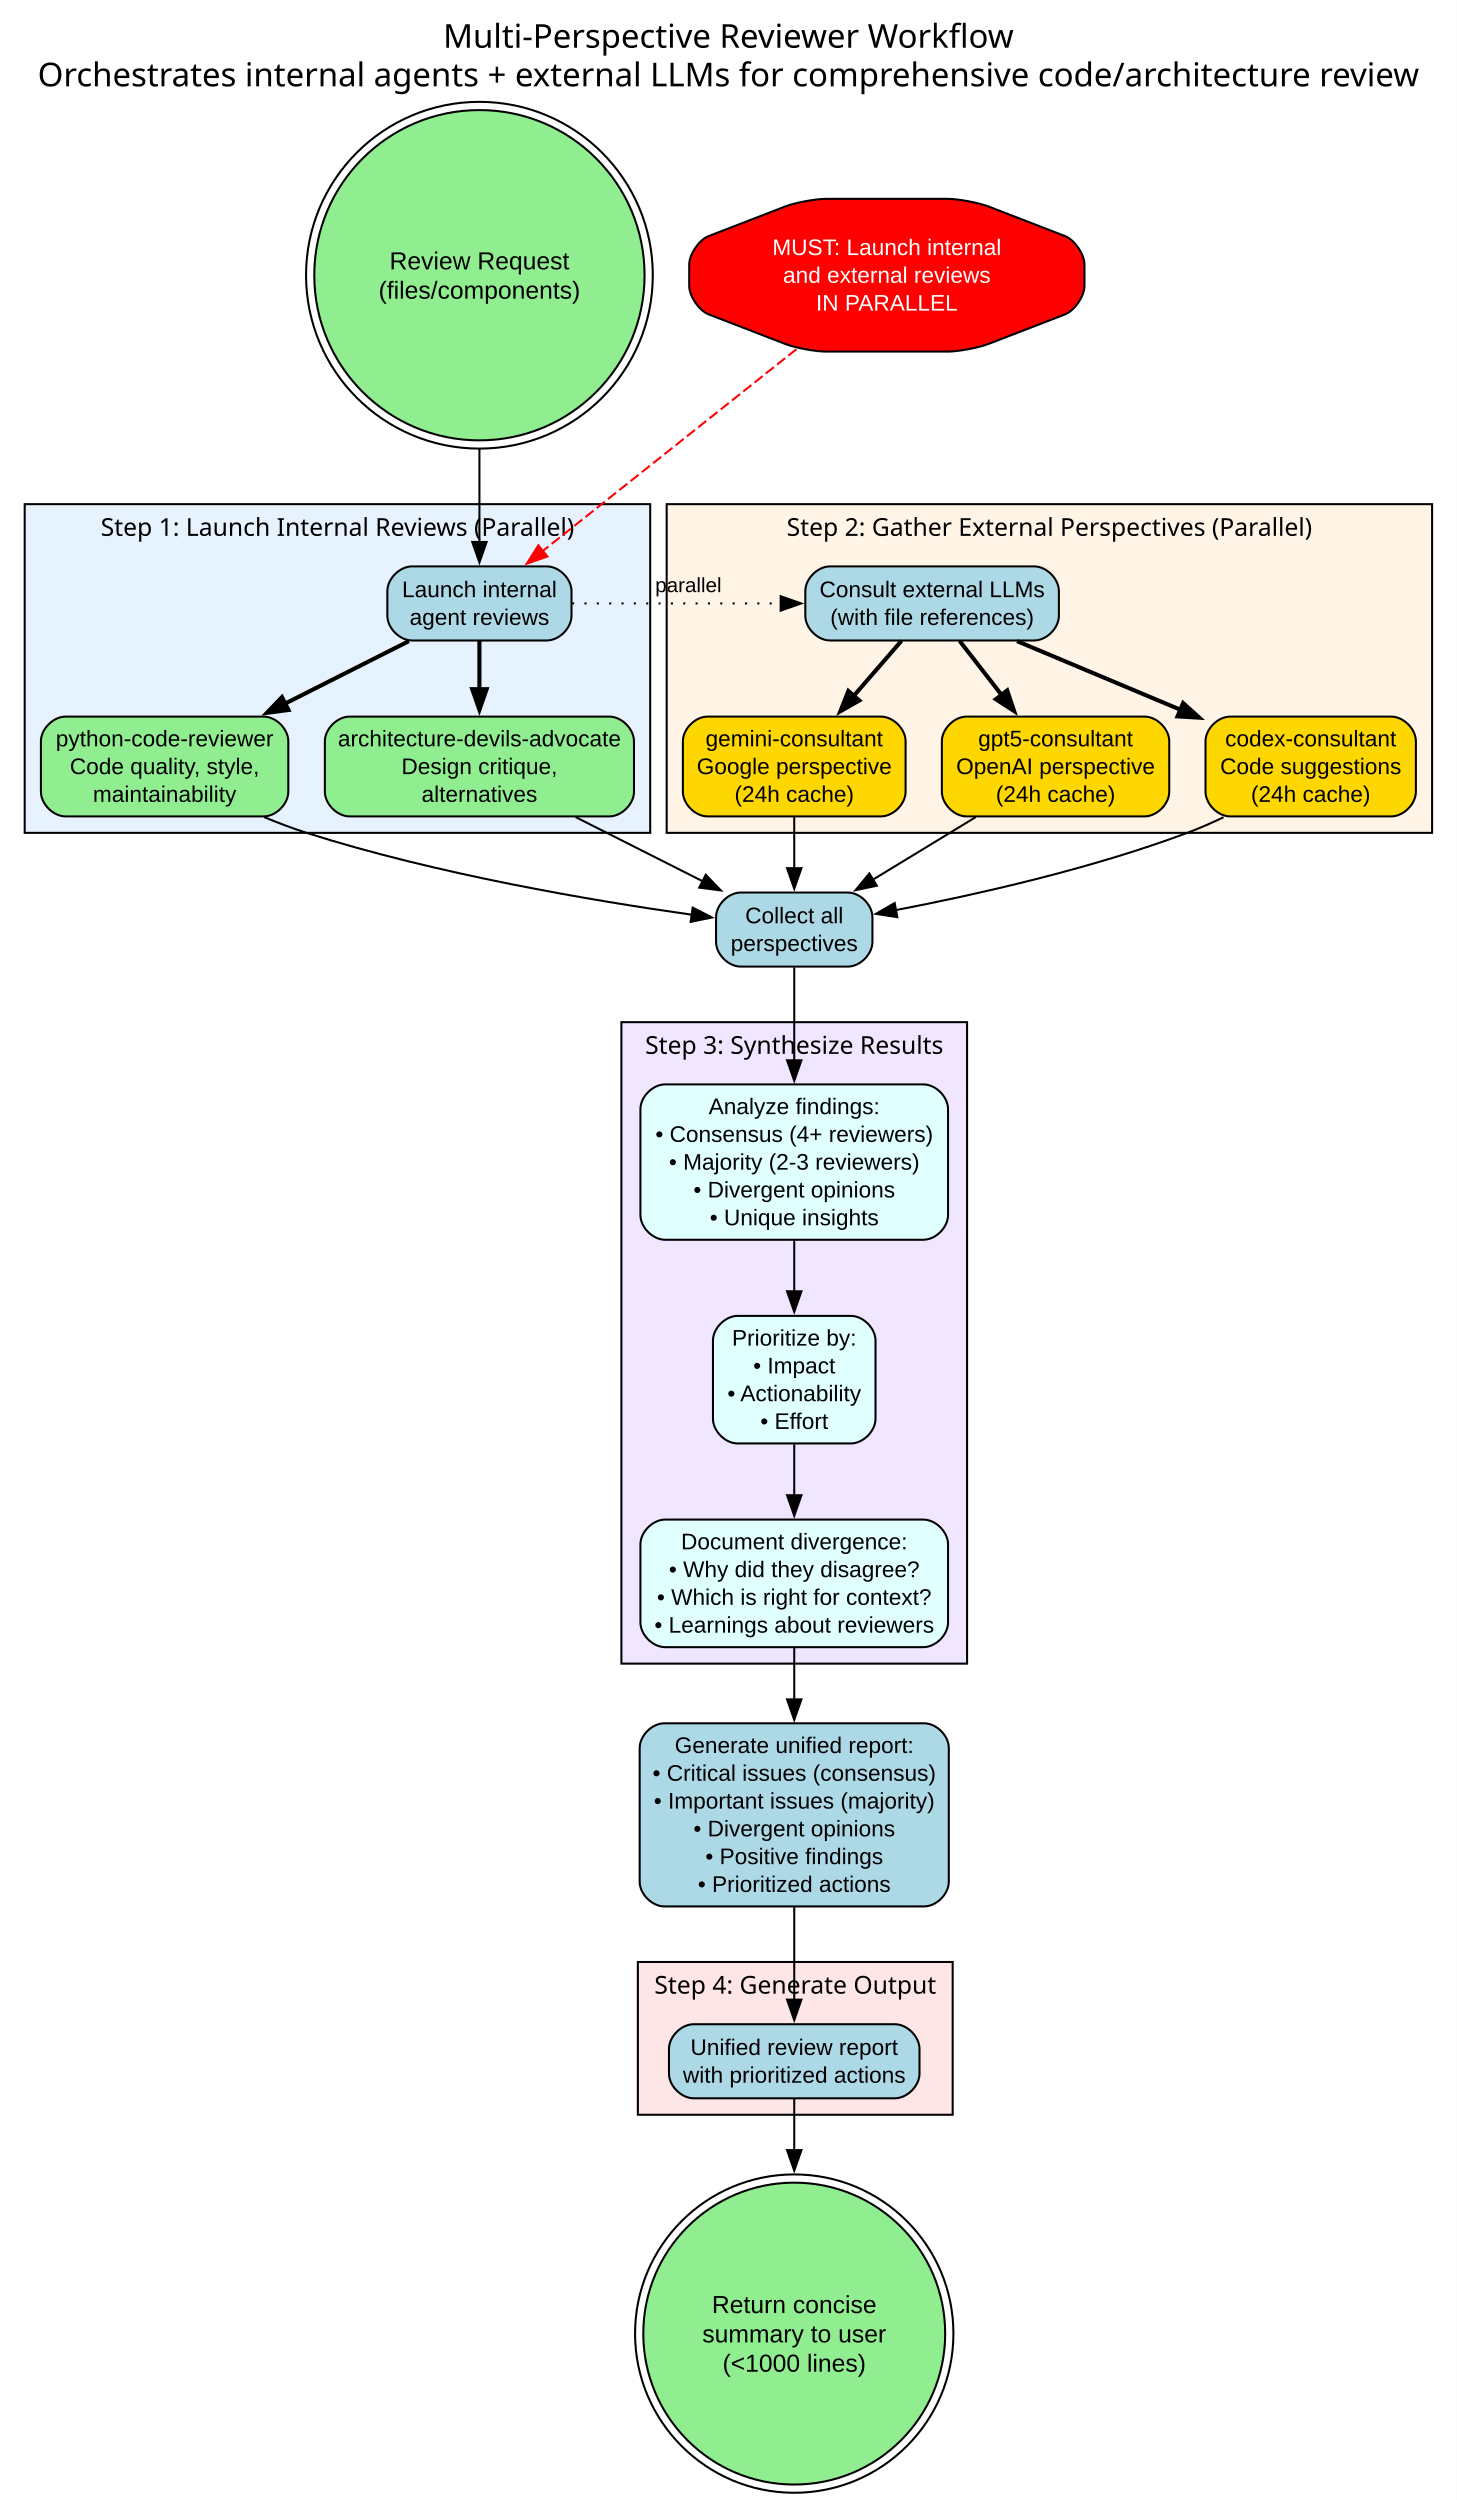
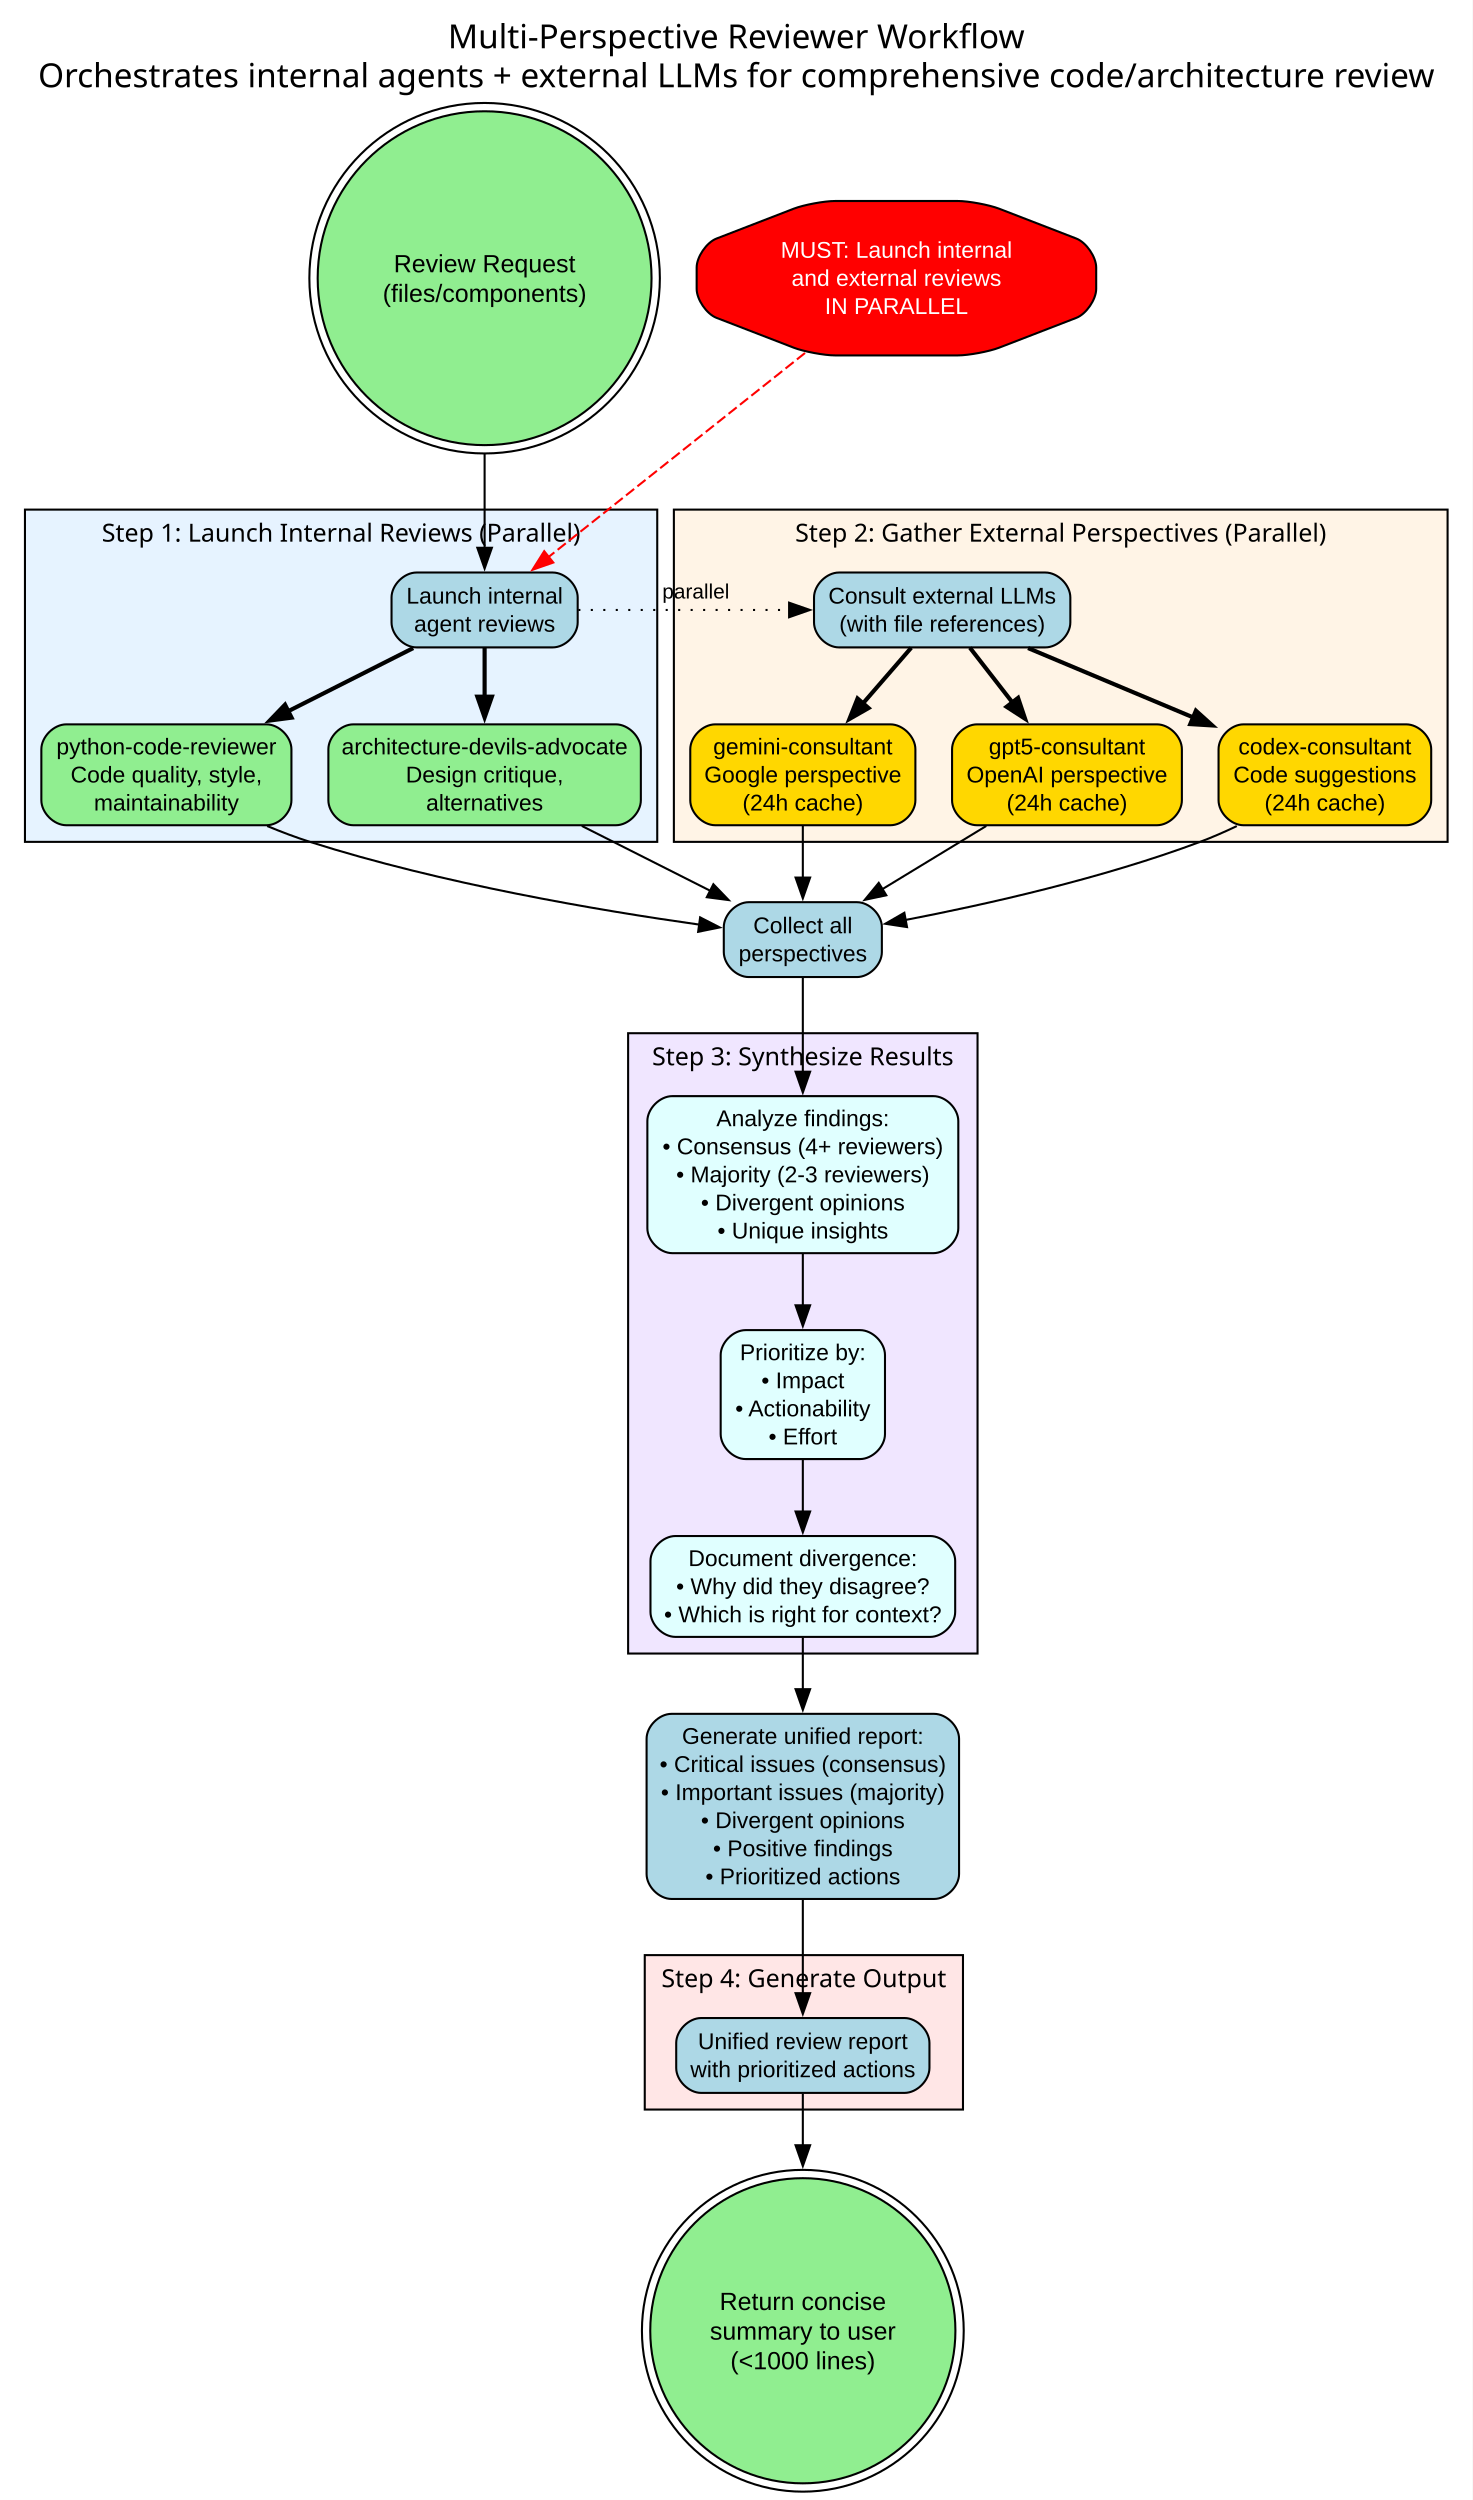
- <svg xmlns="http://www.w3.org/2000/svg" width="708pt" height="1215pt" viewBox="0.00 0.00 708.00 1215.00">
-   <g id="graph0" class="graph" transform="scale(1 1) rotate(0) translate(4 1211.49)">
-     <polygon fill="white" stroke="none" points="-4,4 -4,-1211.49 704,-1211.49 704,4 -4,4" />
-     <text xml:space="preserve" text-anchor="middle" x="350" y="-1188.29" font-family="Arial Bold" font-size="16.00">Multi-Perspective Reviewer Workflow</text>
-     <text xml:space="preserve" text-anchor="middle" x="350" y="-1169.54" font-family="Arial Bold" font-size="16.00">Orchestrates internal agents + external LLMs for comprehensive code/architecture review</text>
+ <svg xmlns="http://www.w3.org/2000/svg" width="708pt" height="1202pt" viewBox="0.00 0.00 708.00 1202.00">
+   <g id="graph0" class="graph" transform="scale(1 1) rotate(0) translate(4 1197.99)">
+     <polygon fill="white" stroke="none" points="-4,4 -4,-1197.99 704,-1197.99 704,4 -4,4" />
+     <text xml:space="preserve" text-anchor="middle" x="350" y="-1174.79" font-family="Arial Bold" font-size="16.00">Multi-Perspective Reviewer Workflow</text>
+     <text xml:space="preserve" text-anchor="middle" x="350" y="-1156.04" font-family="Arial Bold" font-size="16.00">Orchestrates internal agents + external LLMs for comprehensive code/architecture review</text>
    <g id="clust1" class="cluster">
-       <polygon fill="#e6f3ff" stroke="black" points="8,-806.72 8,-966.47 312,-966.47 312,-806.72 8,-806.72" />
-       <text xml:space="preserve" text-anchor="middle" x="160" y="-951.07" font-family="Arial Bold" font-size="12.00">Step 1: Launch Internal Reviews (Parallel)</text>
+       <polygon fill="#e6f3ff" stroke="black" points="8,-793.22 8,-952.97 312,-952.97 312,-793.22 8,-793.22" />
+       <text xml:space="preserve" text-anchor="middle" x="160" y="-937.57" font-family="Arial Bold" font-size="12.00">Step 1: Launch Internal Reviews (Parallel)</text>
    </g>
    <g id="clust2" class="cluster">
-       <polygon fill="#fff4e6" stroke="black" points="320,-806.72 320,-966.47 692,-966.47 692,-806.72 320,-806.72" />
-       <text xml:space="preserve" text-anchor="middle" x="506" y="-951.07" font-family="Arial Bold" font-size="12.00">Step 2: Gather External Perspectives (Parallel)</text>
+       <polygon fill="#fff4e6" stroke="black" points="320,-793.22 320,-952.97 692,-952.97 692,-793.22 320,-793.22" />
+       <text xml:space="preserve" text-anchor="middle" x="506" y="-937.57" font-family="Arial Bold" font-size="12.00">Step 2: Gather External Perspectives (Parallel)</text>
    </g>
    <g id="clust3" class="cluster">
-       <polygon fill="#f0e6ff" stroke="black" points="298,-402.97 298,-714.72 466,-714.72 466,-402.97 298,-402.97" />
-       <text xml:space="preserve" text-anchor="middle" x="382" y="-699.32" font-family="Arial Bold" font-size="12.00">Step 3: Synthesize Results</text>
+       <polygon fill="#f0e6ff" stroke="black" points="298,-402.97 298,-701.22 466,-701.22 466,-402.97 298,-402.97" />
+       <text xml:space="preserve" text-anchor="middle" x="382" y="-685.82" font-family="Arial Bold" font-size="12.00">Step 3: Synthesize Results</text>
    </g>
    <g id="clust4" class="cluster">
      <polygon fill="#ffe6e6" stroke="black" points="306,-183.72 306,-257.97 459,-257.97 459,-183.72 306,-183.72" />
      <text xml:space="preserve" text-anchor="middle" x="382.5" y="-242.57" font-family="Arial Bold" font-size="12.00">Step 4: Generate Output</text>
    </g>
    <g id="node1" class="node">
-       <ellipse fill="lightgreen" stroke="black" cx="229" cy="-1077.73" rx="80.26" ry="80.26" />
-       <ellipse fill="none" stroke="black" cx="229" cy="-1077.73" rx="84.26" ry="84.26" />
-       <text xml:space="preserve" text-anchor="middle" x="229" y="-1080.58" font-family="Arial" font-size="12.00">Review Request</text>
-       <text xml:space="preserve" text-anchor="middle" x="229" y="-1066.33" font-family="Arial" font-size="12.00">(files/components)</text>
+       <ellipse fill="lightgreen" stroke="black" cx="229" cy="-1064.23" rx="80.26" ry="80.26" />
+       <ellipse fill="none" stroke="black" cx="229" cy="-1064.23" rx="84.26" ry="84.26" />
+       <text xml:space="preserve" text-anchor="middle" x="229" y="-1067.08" font-family="Arial" font-size="12.00">Review Request</text>
+       <text xml:space="preserve" text-anchor="middle" x="229" y="-1052.83" font-family="Arial" font-size="12.00">(files/components)</text>
    </g>
    <g id="node2" class="node">
-       <path fill="lightblue" stroke="black" d="M261.75,-936.22C261.75,-936.22 196.25,-936.22 196.25,-936.22 190.25,-936.22 184.25,-930.22 184.25,-924.22 184.25,-924.22 184.25,-912.22 184.25,-912.22 184.25,-906.22 190.25,-900.22 196.25,-900.22 196.25,-900.22 261.75,-900.22 261.75,-900.22 267.75,-900.22 273.75,-906.22 273.75,-912.22 273.75,-912.22 273.75,-924.22 273.75,-924.22 273.75,-930.22 267.75,-936.22 261.75,-936.22" />
-       <text xml:space="preserve" text-anchor="middle" x="229" y="-921.27" font-family="Arial" font-size="11.00">Launch internal</text>
-       <text xml:space="preserve" text-anchor="middle" x="229" y="-907.77" font-family="Arial" font-size="11.00">agent reviews</text>
+       <path fill="lightblue" stroke="black" d="M261.75,-922.72C261.75,-922.72 196.25,-922.72 196.25,-922.72 190.25,-922.72 184.25,-916.72 184.25,-910.72 184.25,-910.72 184.25,-898.72 184.25,-898.72 184.25,-892.72 190.25,-886.72 196.25,-886.72 196.25,-886.72 261.75,-886.72 261.75,-886.72 267.75,-886.72 273.75,-892.72 273.75,-898.72 273.75,-898.72 273.75,-910.72 273.75,-910.72 273.75,-916.72 267.75,-922.72 261.75,-922.72" />
+       <text xml:space="preserve" text-anchor="middle" x="229" y="-907.77" font-family="Arial" font-size="11.00">Launch internal</text>
+       <text xml:space="preserve" text-anchor="middle" x="229" y="-894.27" font-family="Arial" font-size="11.00">agent reviews</text>
    </g>
    <g id="edge1" class="edge">
-       <path fill="none" stroke="black" d="M229,-993.37C229,-977.04 229,-960.97 229,-948" />
-       <polygon fill="black" stroke="black" points="232.5,-948.11 229,-938.11 225.5,-948.11 232.5,-948.11" />
+       <path fill="none" stroke="black" d="M229,-979.87C229,-963.54 229,-947.47 229,-934.5" />
+       <polygon fill="black" stroke="black" points="232.5,-934.61 229,-924.61 225.5,-934.61 232.5,-934.61" />
    </g>
    <g id="node3" class="node">
-       <path fill="#90ee90" stroke="black" d="M124.12,-863.22C124.12,-863.22 27.88,-863.22 27.88,-863.22 21.88,-863.22 15.88,-857.22 15.88,-851.22 15.88,-851.22 15.88,-826.72 15.88,-826.72 15.88,-820.72 21.88,-814.72 27.88,-814.72 27.88,-814.72 124.12,-814.72 124.12,-814.72 130.12,-814.72 136.12,-820.72 136.12,-826.72 136.12,-826.72 136.12,-851.22 136.12,-851.22 136.12,-857.22 130.12,-863.22 124.12,-863.22" />
-       <text xml:space="preserve" text-anchor="middle" x="76" y="-848.77" font-family="Arial" font-size="11.00">python-code-reviewer</text>
-       <text xml:space="preserve" text-anchor="middle" x="76" y="-835.27" font-family="Arial" font-size="11.00">Code quality, style,</text>
-       <text xml:space="preserve" text-anchor="middle" x="76" y="-821.77" font-family="Arial" font-size="11.00">maintainability</text>
+       <path fill="#90ee90" stroke="black" d="M124.12,-849.72C124.12,-849.72 27.88,-849.72 27.88,-849.72 21.88,-849.72 15.88,-843.72 15.88,-837.72 15.88,-837.72 15.88,-813.22 15.88,-813.22 15.88,-807.22 21.88,-801.22 27.88,-801.22 27.88,-801.22 124.12,-801.22 124.12,-801.22 130.12,-801.22 136.12,-807.22 136.12,-813.22 136.12,-813.22 136.12,-837.72 136.12,-837.72 136.12,-843.72 130.12,-849.72 124.12,-849.72" />
+       <text xml:space="preserve" text-anchor="middle" x="76" y="-835.27" font-family="Arial" font-size="11.00">python-code-reviewer</text>
+       <text xml:space="preserve" text-anchor="middle" x="76" y="-821.77" font-family="Arial" font-size="11.00">Code quality, style,</text>
+       <text xml:space="preserve" text-anchor="middle" x="76" y="-808.27" font-family="Arial" font-size="11.00">maintainability</text>
    </g>
    <g id="edge2" class="edge">
-       <path fill="none" stroke="black" stroke-width="2" d="M194.66,-899.89C176.57,-890.76 153.91,-879.31 133.25,-868.88" />
-       <polygon fill="black" stroke="black" stroke-width="2" points="136.19,-866.44 125.69,-865.06 133.04,-872.69 136.19,-866.44" />
+       <path fill="none" stroke="black" stroke-width="2" d="M194.66,-886.39C176.57,-877.26 153.91,-865.81 133.25,-855.38" />
+       <polygon fill="black" stroke="black" stroke-width="2" points="136.19,-852.94 125.69,-851.56 133.04,-859.19 136.19,-852.94" />
    </g>
    <g id="node4" class="node">
-       <path fill="#90ee90" stroke="black" d="M292.12,-863.22C292.12,-863.22 165.88,-863.22 165.88,-863.22 159.88,-863.22 153.88,-857.22 153.88,-851.22 153.88,-851.22 153.88,-826.72 153.88,-826.72 153.88,-820.72 159.88,-814.72 165.88,-814.72 165.88,-814.72 292.12,-814.72 292.12,-814.72 298.12,-814.72 304.12,-820.72 304.12,-826.72 304.12,-826.72 304.12,-851.22 304.12,-851.22 304.12,-857.22 298.12,-863.22 292.12,-863.22" />
-       <text xml:space="preserve" text-anchor="middle" x="229" y="-848.77" font-family="Arial" font-size="11.00">architecture-devils-advocate</text>
-       <text xml:space="preserve" text-anchor="middle" x="229" y="-835.27" font-family="Arial" font-size="11.00">Design critique,</text>
-       <text xml:space="preserve" text-anchor="middle" x="229" y="-821.77" font-family="Arial" font-size="11.00">alternatives</text>
+       <path fill="#90ee90" stroke="black" d="M292.12,-849.72C292.12,-849.72 165.88,-849.72 165.88,-849.72 159.88,-849.72 153.88,-843.72 153.88,-837.72 153.88,-837.72 153.88,-813.22 153.88,-813.22 153.88,-807.22 159.88,-801.22 165.88,-801.22 165.88,-801.22 292.12,-801.22 292.12,-801.22 298.12,-801.22 304.12,-807.22 304.12,-813.22 304.12,-813.22 304.12,-837.72 304.12,-837.72 304.12,-843.72 298.12,-849.72 292.12,-849.72" />
+       <text xml:space="preserve" text-anchor="middle" x="229" y="-835.27" font-family="Arial" font-size="11.00">architecture-devils-advocate</text>
+       <text xml:space="preserve" text-anchor="middle" x="229" y="-821.77" font-family="Arial" font-size="11.00">Design critique,</text>
+       <text xml:space="preserve" text-anchor="middle" x="229" y="-808.27" font-family="Arial" font-size="11.00">alternatives</text>
    </g>
    <g id="edge3" class="edge">
-       <path fill="none" stroke="black" stroke-width="2" d="M229,-900.08C229,-892.6 229,-883.55 229,-874.76" />
-       <polygon fill="black" stroke="black" stroke-width="2" points="232.5,-876.54 229,-866.54 225.5,-876.54 232.5,-876.54" />
+       <path fill="none" stroke="black" stroke-width="2" d="M229,-886.58C229,-879.1 229,-870.05 229,-861.26" />
+       <polygon fill="black" stroke="black" stroke-width="2" points="232.5,-863.04 229,-853.04 225.5,-863.04 232.5,-863.04" />
    </g>
    <g id="node5" class="node">
-       <path fill="lightblue" stroke="black" d="M498.62,-936.22C498.62,-936.22 399.38,-936.22 399.38,-936.22 393.38,-936.22 387.38,-930.22 387.38,-924.22 387.38,-924.22 387.38,-912.22 387.38,-912.22 387.38,-906.22 393.38,-900.22 399.38,-900.22 399.38,-900.22 498.62,-900.22 498.62,-900.22 504.62,-900.22 510.62,-906.22 510.62,-912.22 510.62,-912.22 510.62,-924.22 510.62,-924.22 510.62,-930.22 504.62,-936.22 498.62,-936.22" />
-       <text xml:space="preserve" text-anchor="middle" x="449" y="-921.27" font-family="Arial" font-size="11.00">Consult external LLMs</text>
-       <text xml:space="preserve" text-anchor="middle" x="449" y="-907.77" font-family="Arial" font-size="11.00">(with file references)</text>
+       <path fill="lightblue" stroke="black" d="M498.62,-922.72C498.62,-922.72 399.38,-922.72 399.38,-922.72 393.38,-922.72 387.38,-916.72 387.38,-910.72 387.38,-910.72 387.38,-898.72 387.38,-898.72 387.38,-892.72 393.38,-886.72 399.38,-886.72 399.38,-886.72 498.62,-886.72 498.62,-886.72 504.62,-886.72 510.62,-892.72 510.62,-898.72 510.62,-898.72 510.62,-910.72 510.62,-910.72 510.62,-916.72 504.62,-922.72 498.62,-922.72" />
+       <text xml:space="preserve" text-anchor="middle" x="449" y="-907.77" font-family="Arial" font-size="11.00">Consult external LLMs</text>
+       <text xml:space="preserve" text-anchor="middle" x="449" y="-894.27" font-family="Arial" font-size="11.00">(with file references)</text>
    </g>
    <g id="edge4" class="edge">
-       <path fill="none" stroke="black" stroke-dasharray="1,5" d="M274.05,-918.22C303.3,-918.22 342.1,-918.22 375.73,-918.22" />
-       <polygon fill="black" stroke="black" points="375.4,-921.72 385.4,-918.22 375.4,-914.72 375.4,-921.72" />
-       <text xml:space="preserve" text-anchor="middle" x="330.56" y="-923.72" font-family="Arial" font-size="10.00">parallel</text>
+       <path fill="none" stroke="black" stroke-dasharray="1,5" d="M274.05,-904.72C303.3,-904.72 342.1,-904.72 375.73,-904.72" />
+       <polygon fill="black" stroke="black" points="375.4,-908.22 385.4,-904.72 375.4,-901.22 375.4,-908.22" />
+       <text xml:space="preserve" text-anchor="middle" x="330.56" y="-910.22" font-family="Arial" font-size="10.00">parallel</text>
    </g>
    <g id="node9" class="node">
-       <path fill="lightblue" stroke="black" d="M408,-777.72C408,-777.72 356,-777.72 356,-777.72 350,-777.72 344,-771.72 344,-765.72 344,-765.72 344,-753.72 344,-753.72 344,-747.72 350,-741.72 356,-741.72 356,-741.72 408,-741.72 408,-741.72 414,-741.72 420,-747.72 420,-753.72 420,-753.72 420,-765.72 420,-765.72 420,-771.72 414,-777.72 408,-777.72" />
-       <text xml:space="preserve" text-anchor="middle" x="382" y="-762.77" font-family="Arial" font-size="11.00">Collect all</text>
-       <text xml:space="preserve" text-anchor="middle" x="382" y="-749.27" font-family="Arial" font-size="11.00">perspectives</text>
+       <path fill="lightblue" stroke="black" d="M408,-764.22C408,-764.22 356,-764.22 356,-764.22 350,-764.22 344,-758.22 344,-752.22 344,-752.22 344,-740.22 344,-740.22 344,-734.22 350,-728.22 356,-728.22 356,-728.22 408,-728.22 408,-728.22 414,-728.22 420,-734.22 420,-740.22 420,-740.22 420,-752.22 420,-752.22 420,-758.22 414,-764.22 408,-764.22" />
+       <text xml:space="preserve" text-anchor="middle" x="382" y="-749.27" font-family="Arial" font-size="11.00">Collect all</text>
+       <text xml:space="preserve" text-anchor="middle" x="382" y="-735.77" font-family="Arial" font-size="11.00">perspectives</text>
    </g>
    <g id="edge8" class="edge">
-       <path fill="none" stroke="black" d="M124.45,-814.34C131.25,-811.52 138.23,-808.88 145,-806.72 208.22,-786.58 283.88,-773.76 332.42,-766.91" />
-       <polygon fill="black" stroke="black" points="332.62,-770.41 342.05,-765.58 331.67,-763.48 332.62,-770.41" />
+       <path fill="none" stroke="black" d="M124.45,-800.84C131.25,-798.02 138.23,-795.38 145,-793.22 208.22,-773.08 283.88,-760.26 332.42,-753.41" />
+       <polygon fill="black" stroke="black" points="332.62,-756.91 342.05,-752.08 331.67,-749.98 332.62,-756.91" />
    </g>
    <g id="edge9" class="edge">
-       <path fill="none" stroke="black" d="M275.74,-814.38C295.4,-804.45 318.18,-792.95 337.59,-783.15" />
-       <polygon fill="black" stroke="black" points="338.99,-786.36 346.34,-778.73 335.83,-780.11 338.99,-786.36" />
+       <path fill="none" stroke="black" d="M275.74,-800.88C295.4,-790.95 318.18,-779.45 337.59,-769.65" />
+       <polygon fill="black" stroke="black" points="338.99,-772.86 346.34,-765.23 335.83,-766.61 338.99,-772.86" />
    </g>
    <g id="node6" class="node">
-       <path fill="#ffd700" stroke="black" d="M424.12,-863.22C424.12,-863.22 339.88,-863.22 339.88,-863.22 333.88,-863.22 327.88,-857.22 327.88,-851.22 327.88,-851.22 327.88,-826.72 327.88,-826.72 327.88,-820.72 333.88,-814.72 339.88,-814.72 339.88,-814.72 424.12,-814.72 424.12,-814.72 430.12,-814.72 436.12,-820.72 436.12,-826.72 436.12,-826.72 436.12,-851.22 436.12,-851.22 436.12,-857.22 430.12,-863.22 424.12,-863.22" />
-       <text xml:space="preserve" text-anchor="middle" x="382" y="-848.77" font-family="Arial" font-size="11.00">gemini-consultant</text>
-       <text xml:space="preserve" text-anchor="middle" x="382" y="-835.27" font-family="Arial" font-size="11.00">Google perspective</text>
-       <text xml:space="preserve" text-anchor="middle" x="382" y="-821.77" font-family="Arial" font-size="11.00">(24h cache)</text>
+       <path fill="#ffd700" stroke="black" d="M424.12,-849.72C424.12,-849.72 339.88,-849.72 339.88,-849.72 333.88,-849.72 327.88,-843.72 327.88,-837.72 327.88,-837.72 327.88,-813.22 327.88,-813.22 327.88,-807.22 333.88,-801.22 339.88,-801.22 339.88,-801.22 424.12,-801.22 424.12,-801.22 430.12,-801.22 436.12,-807.22 436.12,-813.22 436.12,-813.22 436.12,-837.72 436.12,-837.72 436.12,-843.72 430.12,-849.72 424.12,-849.72" />
+       <text xml:space="preserve" text-anchor="middle" x="382" y="-835.27" font-family="Arial" font-size="11.00">gemini-consultant</text>
+       <text xml:space="preserve" text-anchor="middle" x="382" y="-821.77" font-family="Arial" font-size="11.00">Google perspective</text>
+       <text xml:space="preserve" text-anchor="middle" x="382" y="-808.27" font-family="Arial" font-size="11.00">(24h cache)</text>
    </g>
    <g id="edge5" class="edge">
-       <path fill="none" stroke="black" stroke-width="2" d="M434.13,-900.08C426.99,-891.84 418.19,-881.7 409.87,-872.1" />
-       <polygon fill="black" stroke="black" stroke-width="2" points="413.6,-871.06 404.4,-865.8 408.31,-875.65 413.6,-871.06" />
+       <path fill="none" stroke="black" stroke-width="2" d="M434.13,-886.58C426.99,-878.34 418.19,-868.2 409.87,-858.6" />
+       <polygon fill="black" stroke="black" stroke-width="2" points="413.6,-857.56 404.4,-852.3 408.31,-862.15 413.6,-857.56" />
    </g>
    <g id="node7" class="node">
-       <path fill="#ffd700" stroke="black" d="M552.25,-863.22C552.25,-863.22 465.75,-863.22 465.75,-863.22 459.75,-863.22 453.75,-857.22 453.75,-851.22 453.75,-851.22 453.75,-826.72 453.75,-826.72 453.75,-820.72 459.75,-814.72 465.75,-814.72 465.75,-814.72 552.25,-814.72 552.25,-814.72 558.25,-814.72 564.25,-820.72 564.25,-826.72 564.25,-826.72 564.25,-851.22 564.25,-851.22 564.25,-857.22 558.25,-863.22 552.25,-863.22" />
-       <text xml:space="preserve" text-anchor="middle" x="509" y="-848.77" font-family="Arial" font-size="11.00">gpt5-consultant</text>
-       <text xml:space="preserve" text-anchor="middle" x="509" y="-835.27" font-family="Arial" font-size="11.00">OpenAI perspective</text>
-       <text xml:space="preserve" text-anchor="middle" x="509" y="-821.77" font-family="Arial" font-size="11.00">(24h cache)</text>
+       <path fill="#ffd700" stroke="black" d="M552.25,-849.72C552.25,-849.72 465.75,-849.72 465.75,-849.72 459.75,-849.72 453.75,-843.72 453.75,-837.72 453.75,-837.72 453.75,-813.22 453.75,-813.22 453.75,-807.22 459.75,-801.22 465.75,-801.22 465.75,-801.22 552.25,-801.22 552.25,-801.22 558.25,-801.22 564.25,-807.22 564.25,-813.22 564.25,-813.22 564.25,-837.72 564.25,-837.72 564.25,-843.72 558.25,-849.72 552.25,-849.72" />
+       <text xml:space="preserve" text-anchor="middle" x="509" y="-835.27" font-family="Arial" font-size="11.00">gpt5-consultant</text>
+       <text xml:space="preserve" text-anchor="middle" x="509" y="-821.77" font-family="Arial" font-size="11.00">OpenAI perspective</text>
+       <text xml:space="preserve" text-anchor="middle" x="509" y="-808.27" font-family="Arial" font-size="11.00">(24h cache)</text>
    </g>
    <g id="edge6" class="edge">
-       <path fill="none" stroke="black" stroke-width="2" d="M462.32,-900.08C468.65,-891.93 476.43,-881.91 483.82,-872.4" />
-       <polygon fill="black" stroke="black" stroke-width="2" points="485.49,-875.95 488.86,-865.91 479.96,-871.66 485.49,-875.95" />
+       <path fill="none" stroke="black" stroke-width="2" d="M462.32,-886.58C468.65,-878.43 476.43,-868.41 483.82,-858.9" />
+       <polygon fill="black" stroke="black" stroke-width="2" points="485.49,-862.45 488.86,-852.41 479.96,-858.16 485.49,-862.45" />
    </g>
    <g id="node8" class="node">
-       <path fill="#ffd700" stroke="black" d="M672.12,-863.22C672.12,-863.22 593.88,-863.22 593.88,-863.22 587.88,-863.22 581.88,-857.22 581.88,-851.22 581.88,-851.22 581.88,-826.72 581.88,-826.72 581.88,-820.72 587.88,-814.72 593.88,-814.72 593.88,-814.72 672.12,-814.72 672.12,-814.72 678.12,-814.72 684.12,-820.72 684.12,-826.72 684.12,-826.72 684.12,-851.22 684.12,-851.22 684.12,-857.22 678.12,-863.22 672.12,-863.22" />
-       <text xml:space="preserve" text-anchor="middle" x="633" y="-848.77" font-family="Arial" font-size="11.00">codex-consultant</text>
-       <text xml:space="preserve" text-anchor="middle" x="633" y="-835.27" font-family="Arial" font-size="11.00">Code suggestions</text>
-       <text xml:space="preserve" text-anchor="middle" x="633" y="-821.77" font-family="Arial" font-size="11.00">(24h cache)</text>
+       <path fill="#ffd700" stroke="black" d="M672.12,-849.72C672.12,-849.72 593.88,-849.72 593.88,-849.72 587.88,-849.72 581.88,-843.72 581.88,-837.72 581.88,-837.72 581.88,-813.22 581.88,-813.22 581.88,-807.22 587.88,-801.22 593.88,-801.22 593.88,-801.22 672.12,-801.22 672.12,-801.22 678.12,-801.22 684.12,-807.22 684.12,-813.22 684.12,-813.22 684.12,-837.72 684.12,-837.72 684.12,-843.72 678.12,-849.72 672.12,-849.72" />
+       <text xml:space="preserve" text-anchor="middle" x="633" y="-835.27" font-family="Arial" font-size="11.00">codex-consultant</text>
+       <text xml:space="preserve" text-anchor="middle" x="633" y="-821.77" font-family="Arial" font-size="11.00">Code suggestions</text>
+       <text xml:space="preserve" text-anchor="middle" x="633" y="-808.27" font-family="Arial" font-size="11.00">(24h cache)</text>
    </g>
    <g id="edge7" class="edge">
-       <path fill="none" stroke="black" stroke-width="2" d="M490.29,-899.89C514.15,-889.87 544.61,-877.08 571.26,-865.89" />
-       <polygon fill="black" stroke="black" stroke-width="2" points="570.99,-869.8 578.86,-862.7 568.28,-863.35 570.99,-869.8" />
+       <path fill="none" stroke="black" stroke-width="2" d="M490.29,-886.39C514.15,-876.37 544.61,-863.58 571.26,-852.39" />
+       <polygon fill="black" stroke="black" stroke-width="2" points="570.99,-856.3 578.86,-849.2 568.28,-849.85 570.99,-856.3" />
    </g>
    <g id="edge10" class="edge">
-       <path fill="none" stroke="black" d="M382,-814.38C382,-806.51 382,-797.65 382,-789.44" />
-       <polygon fill="black" stroke="black" points="385.5,-789.56 382,-779.56 378.5,-789.56 385.5,-789.56" />
+       <path fill="none" stroke="black" d="M382,-800.88C382,-793.01 382,-784.15 382,-775.94" />
+       <polygon fill="black" stroke="black" points="385.5,-776.06 382,-766.06 378.5,-776.06 385.5,-776.06" />
    </g>
    <g id="edge11" class="edge">
-       <path fill="none" stroke="black" d="M470.21,-814.38C454.26,-804.68 435.85,-793.48 419.98,-783.83" />
-       <polygon fill="black" stroke="black" points="422.14,-781.04 411.77,-778.84 418.5,-787.02 422.14,-781.04" />
+       <path fill="none" stroke="black" d="M470.21,-800.88C454.26,-791.18 435.85,-779.98 419.98,-770.33" />
+       <polygon fill="black" stroke="black" points="422.14,-767.54 411.77,-765.34 418.5,-773.52 422.14,-767.54" />
    </g>
    <g id="edge12" class="edge">
-       <path fill="none" stroke="black" d="M590.65,-814.31C584.82,-811.53 578.83,-808.91 573,-806.72 526.19,-789.2 470.39,-776.67 431.23,-769.15" />
-       <polygon fill="black" stroke="black" points="432.1,-765.75 421.63,-767.35 430.81,-772.63 432.1,-765.75" />
+       <path fill="none" stroke="black" d="M590.65,-800.81C584.82,-798.03 578.83,-795.41 573,-793.22 526.19,-775.7 470.39,-763.17 431.23,-755.65" />
+       <polygon fill="black" stroke="black" points="432.1,-752.25 421.63,-753.85 430.81,-759.13 432.1,-752.25" />
    </g>
    <g id="node10" class="node">
-       <path fill="lightcyan" stroke="black" d="M444.75,-684.47C444.75,-684.47 319.25,-684.47 319.25,-684.47 313.25,-684.47 307.25,-678.47 307.25,-672.47 307.25,-672.47 307.25,-620.97 307.25,-620.97 307.25,-614.97 313.25,-608.97 319.25,-608.97 319.25,-608.97 444.75,-608.97 444.75,-608.97 450.75,-608.97 456.75,-614.97 456.75,-620.97 456.75,-620.97 456.75,-672.47 456.75,-672.47 456.75,-678.47 450.75,-684.47 444.75,-684.47" />
-       <text xml:space="preserve" text-anchor="middle" x="382" y="-670.02" font-family="Arial" font-size="11.00">Analyze findings:</text>
-       <text xml:space="preserve" text-anchor="middle" x="382" y="-656.52" font-family="Arial" font-size="11.00">• Consensus (4+ reviewers)</text>
-       <text xml:space="preserve" text-anchor="middle" x="382" y="-643.02" font-family="Arial" font-size="11.00">• Majority (2-3 reviewers)</text>
-       <text xml:space="preserve" text-anchor="middle" x="382" y="-629.52" font-family="Arial" font-size="11.00">• Divergent opinions</text>
-       <text xml:space="preserve" text-anchor="middle" x="382" y="-616.02" font-family="Arial" font-size="11.00">• Unique insights</text>
+       <path fill="lightcyan" stroke="black" d="M444.75,-670.97C444.75,-670.97 319.25,-670.97 319.25,-670.97 313.25,-670.97 307.25,-664.97 307.25,-658.97 307.25,-658.97 307.25,-607.47 307.25,-607.47 307.25,-601.47 313.25,-595.47 319.25,-595.47 319.25,-595.47 444.75,-595.47 444.75,-595.47 450.75,-595.47 456.75,-601.47 456.75,-607.47 456.75,-607.47 456.75,-658.97 456.75,-658.97 456.75,-664.97 450.75,-670.97 444.75,-670.97" />
+       <text xml:space="preserve" text-anchor="middle" x="382" y="-656.52" font-family="Arial" font-size="11.00">Analyze findings:</text>
+       <text xml:space="preserve" text-anchor="middle" x="382" y="-643.02" font-family="Arial" font-size="11.00">• Consensus (4+ reviewers)</text>
+       <text xml:space="preserve" text-anchor="middle" x="382" y="-629.52" font-family="Arial" font-size="11.00">• Majority (2-3 reviewers)</text>
+       <text xml:space="preserve" text-anchor="middle" x="382" y="-616.02" font-family="Arial" font-size="11.00">• Divergent opinions</text>
+       <text xml:space="preserve" text-anchor="middle" x="382" y="-602.52" font-family="Arial" font-size="11.00">• Unique insights</text>
    </g>
    <g id="edge13" class="edge">
-       <path fill="none" stroke="black" d="M382,-741.38C382,-729.21 382,-712.3 382,-696.19" />
-       <polygon fill="black" stroke="black" points="385.5,-696.2 382,-686.2 378.5,-696.2 385.5,-696.2" />
+       <path fill="none" stroke="black" d="M382,-727.88C382,-715.71 382,-698.8 382,-682.69" />
+       <polygon fill="black" stroke="black" points="385.5,-682.7 382,-672.7 378.5,-682.7 385.5,-682.7" />
    </g>
    <g id="node11" class="node">
-       <path fill="lightcyan" stroke="black" d="M409.5,-571.97C409.5,-571.97 354.5,-571.97 354.5,-571.97 348.5,-571.97 342.5,-565.97 342.5,-559.97 342.5,-559.97 342.5,-521.97 342.5,-521.97 342.5,-515.97 348.5,-509.97 354.5,-509.97 354.5,-509.97 409.5,-509.97 409.5,-509.97 415.5,-509.97 421.5,-515.97 421.5,-521.97 421.5,-521.97 421.5,-559.97 421.5,-559.97 421.5,-565.97 415.5,-571.97 409.5,-571.97" />
-       <text xml:space="preserve" text-anchor="middle" x="382" y="-557.52" font-family="Arial" font-size="11.00">Prioritize by:</text>
-       <text xml:space="preserve" text-anchor="middle" x="382" y="-544.02" font-family="Arial" font-size="11.00">• Impact</text>
-       <text xml:space="preserve" text-anchor="middle" x="382" y="-530.52" font-family="Arial" font-size="11.00">• Actionability</text>
-       <text xml:space="preserve" text-anchor="middle" x="382" y="-517.02" font-family="Arial" font-size="11.00">• Effort</text>
+       <path fill="lightcyan" stroke="black" d="M409.5,-558.47C409.5,-558.47 354.5,-558.47 354.5,-558.47 348.5,-558.47 342.5,-552.47 342.5,-546.47 342.5,-546.47 342.5,-508.47 342.5,-508.47 342.5,-502.47 348.5,-496.47 354.5,-496.47 354.5,-496.47 409.5,-496.47 409.5,-496.47 415.5,-496.47 421.5,-502.47 421.5,-508.47 421.5,-508.47 421.5,-546.47 421.5,-546.47 421.5,-552.47 415.5,-558.47 409.5,-558.47" />
+       <text xml:space="preserve" text-anchor="middle" x="382" y="-544.02" font-family="Arial" font-size="11.00">Prioritize by:</text>
+       <text xml:space="preserve" text-anchor="middle" x="382" y="-530.52" font-family="Arial" font-size="11.00">• Impact</text>
+       <text xml:space="preserve" text-anchor="middle" x="382" y="-517.02" font-family="Arial" font-size="11.00">• Actionability</text>
+       <text xml:space="preserve" text-anchor="middle" x="382" y="-503.52" font-family="Arial" font-size="11.00">• Effort</text>
    </g>
    <g id="edge14" class="edge">
-       <path fill="none" stroke="black" d="M382,-608.56C382,-600.5 382,-591.92 382,-583.7" />
-       <polygon fill="black" stroke="black" points="385.5,-583.91 382,-573.91 378.5,-583.91 385.5,-583.91" />
+       <path fill="none" stroke="black" d="M382,-595.06C382,-587 382,-578.42 382,-570.2" />
+       <polygon fill="black" stroke="black" points="385.5,-570.41 382,-560.41 378.5,-570.41 385.5,-570.41" />
    </g>
    <g id="node12" class="node">
-       <path fill="lightcyan" stroke="black" d="M444.75,-472.97C444.75,-472.97 319.25,-472.97 319.25,-472.97 313.25,-472.97 307.25,-466.97 307.25,-460.97 307.25,-460.97 307.25,-422.97 307.25,-422.97 307.25,-416.97 313.25,-410.97 319.25,-410.97 319.25,-410.97 444.75,-410.97 444.75,-410.97 450.75,-410.97 456.75,-416.97 456.75,-422.97 456.75,-422.97 456.75,-460.97 456.75,-460.97 456.75,-466.97 450.75,-472.97 444.75,-472.97" />
-       <text xml:space="preserve" text-anchor="middle" x="382" y="-458.52" font-family="Arial" font-size="11.00">Document divergence:</text>
-       <text xml:space="preserve" text-anchor="middle" x="382" y="-445.02" font-family="Arial" font-size="11.00">• Why did they disagree?</text>
-       <text xml:space="preserve" text-anchor="middle" x="382" y="-431.52" font-family="Arial" font-size="11.00">• Which is right for context?</text>
-       <text xml:space="preserve" text-anchor="middle" x="382" y="-418.02" font-family="Arial" font-size="11.00">• Learnings about reviewers</text>
+       <path fill="lightcyan" stroke="black" d="M443.25,-459.47C443.25,-459.47 320.75,-459.47 320.75,-459.47 314.75,-459.47 308.75,-453.47 308.75,-447.47 308.75,-447.47 308.75,-422.97 308.75,-422.97 308.75,-416.97 314.75,-410.97 320.75,-410.97 320.75,-410.97 443.25,-410.97 443.25,-410.97 449.25,-410.97 455.25,-416.97 455.25,-422.97 455.25,-422.97 455.25,-447.47 455.25,-447.47 455.25,-453.47 449.25,-459.47 443.25,-459.47" />
+       <text xml:space="preserve" text-anchor="middle" x="382" y="-445.02" font-family="Arial" font-size="11.00">Document divergence:</text>
+       <text xml:space="preserve" text-anchor="middle" x="382" y="-431.52" font-family="Arial" font-size="11.00">• Why did they disagree?</text>
+       <text xml:space="preserve" text-anchor="middle" x="382" y="-418.02" font-family="Arial" font-size="11.00">• Which is right for context?</text>
    </g>
    <g id="edge15" class="edge">
-       <path fill="none" stroke="black" d="M382,-509.55C382,-501.69 382,-493.1 382,-484.78" />
-       <polygon fill="black" stroke="black" points="385.5,-484.81 382,-474.81 378.5,-484.81 385.5,-484.81" />
+       <path fill="none" stroke="black" d="M382,-496.17C382,-488.1 382,-479.31 382,-471.01" />
+       <polygon fill="black" stroke="black" points="385.5,-471.26 382,-461.26 378.5,-471.26 385.5,-471.26" />
    </g>
    <g id="node13" class="node">
      <path fill="lightblue" stroke="black" d="M445.12,-373.97C445.12,-373.97 318.88,-373.97 318.88,-373.97 312.88,-373.97 306.88,-367.97 306.88,-361.97 306.88,-361.97 306.88,-296.97 306.88,-296.97 306.88,-290.97 312.88,-284.97 318.88,-284.97 318.88,-284.97 445.12,-284.97 445.12,-284.97 451.12,-284.97 457.12,-290.97 457.12,-296.97 457.12,-296.97 457.12,-361.97 457.12,-361.97 457.12,-367.97 451.12,-373.97 445.12,-373.97" />
      <text xml:space="preserve" text-anchor="middle" x="382" y="-359.52" font-family="Arial" font-size="11.00">Generate unified report:</text>
      <text xml:space="preserve" text-anchor="middle" x="382" y="-346.02" font-family="Arial" font-size="11.00">• Critical issues (consensus)</text>
      <text xml:space="preserve" text-anchor="middle" x="382" y="-332.52" font-family="Arial" font-size="11.00">• Important issues (majority)</text>
      <text xml:space="preserve" text-anchor="middle" x="382" y="-319.02" font-family="Arial" font-size="11.00">• Divergent opinions</text>
      <text xml:space="preserve" text-anchor="middle" x="382" y="-305.52" font-family="Arial" font-size="11.00">• Positive findings</text>
      <text xml:space="preserve" text-anchor="middle" x="382" y="-292.02" font-family="Arial" font-size="11.00">• Prioritized actions</text>
    </g>
    <g id="edge16" class="edge">
-       <path fill="none" stroke="black" d="M382,-410.49C382,-402.67 382,-394.02 382,-385.38" />
-       <polygon fill="black" stroke="black" points="385.5,-385.61 382,-375.61 378.5,-385.61 385.5,-385.61" />
+       <path fill="none" stroke="black" d="M382,-410.68C382,-403.2 382,-394.58 382,-385.83" />
+       <polygon fill="black" stroke="black" points="385.5,-385.85 382,-375.85 378.5,-385.85 385.5,-385.85" />
    </g>
    <g id="node14" class="node">
      <path fill="lightblue" stroke="black" d="M430.88,-227.72C430.88,-227.72 333.12,-227.72 333.12,-227.72 327.12,-227.72 321.12,-221.72 321.12,-215.72 321.12,-215.72 321.12,-203.72 321.12,-203.72 321.12,-197.72 327.12,-191.72 333.12,-191.72 333.12,-191.72 430.88,-191.72 430.88,-191.72 436.88,-191.72 442.88,-197.72 442.88,-203.72 442.88,-203.72 442.88,-215.72 442.88,-215.72 442.88,-221.72 436.88,-227.72 430.88,-227.72" />
      <text xml:space="preserve" text-anchor="middle" x="382" y="-212.77" font-family="Arial" font-size="11.00">Unified review report</text>
      <text xml:space="preserve" text-anchor="middle" x="382" y="-199.27" font-family="Arial" font-size="11.00">with prioritized actions</text>
    </g>
    <g id="edge17" class="edge">
      <path fill="none" stroke="black" d="M382,-284.63C382,-269.61 382,-253.19 382,-239.66" />
      <polygon fill="black" stroke="black" points="385.5,-239.67 382,-229.67 378.5,-239.67 385.5,-239.67" />
    </g>
    <g id="node15" class="node">
      <ellipse fill="lightgreen" stroke="black" cx="382" cy="-77.36" rx="73.36" ry="73.36" />
      <ellipse fill="none" stroke="black" cx="382" cy="-77.36" rx="77.36" ry="77.36" />
      <text xml:space="preserve" text-anchor="middle" x="382" y="-87.34" font-family="Arial" font-size="12.00">Return concise</text>
      <text xml:space="preserve" text-anchor="middle" x="382" y="-73.09" font-family="Arial" font-size="12.00">summary to user</text>
      <text xml:space="preserve" text-anchor="middle" x="382" y="-58.84" font-family="Arial" font-size="12.00">(&lt;1000 lines)</text>
    </g>
    <g id="edge18" class="edge">
      <path fill="none" stroke="black" d="M382,-191.41C382,-184.39 382,-175.72 382,-166.33" />
      <polygon fill="black" stroke="black" points="385.5,-166.55 382,-156.55 378.5,-166.55 385.5,-166.55" />
    </g>
    <g id="node16" class="node">
-       <path fill="red" stroke="black" d="M523.05,-1072.61C523.05,-1072.61 523.05,-1082.86 523.05,-1082.86 523.05,-1087.98 518.27,-1094.95 513.49,-1096.8 513.49,-1096.8 476.35,-1111.16 476.35,-1111.16 471.57,-1113 461.66,-1114.85 456.54,-1114.85 456.54,-1114.85 397.46,-1114.85 397.46,-1114.85 392.34,-1114.85 382.43,-1113 377.65,-1111.16 377.65,-1111.16 340.51,-1096.8 340.51,-1096.8 335.73,-1094.95 330.95,-1087.98 330.95,-1082.86 330.95,-1082.86 330.95,-1072.61 330.95,-1072.61 330.95,-1067.48 335.73,-1060.51 340.51,-1058.66 340.51,-1058.66 377.65,-1044.31 377.65,-1044.31 382.43,-1042.46 392.34,-1040.61 397.46,-1040.61 397.46,-1040.61 456.54,-1040.61 456.54,-1040.61 461.66,-1040.61 471.57,-1042.46 476.35,-1044.31 476.35,-1044.31 513.49,-1058.66 513.49,-1058.66 518.27,-1060.51 523.05,-1067.48 523.05,-1072.61" />
-       <text xml:space="preserve" text-anchor="middle" x="427" y="-1087.53" font-family="Arial" font-size="11.00" fill="white">MUST: Launch internal</text>
-       <text xml:space="preserve" text-anchor="middle" x="427" y="-1074.03" font-family="Arial" font-size="11.00" fill="white">and external reviews</text>
-       <text xml:space="preserve" text-anchor="middle" x="427" y="-1060.53" font-family="Arial" font-size="11.00" fill="white">IN PARALLEL</text>
+       <path fill="red" stroke="black" d="M523.05,-1059.11C523.05,-1059.11 523.05,-1069.36 523.05,-1069.36 523.05,-1074.48 518.27,-1081.45 513.49,-1083.3 513.49,-1083.3 476.35,-1097.66 476.35,-1097.66 471.57,-1099.5 461.66,-1101.35 456.54,-1101.35 456.54,-1101.35 397.46,-1101.35 397.46,-1101.35 392.34,-1101.35 382.43,-1099.5 377.65,-1097.66 377.65,-1097.66 340.51,-1083.3 340.51,-1083.3 335.73,-1081.45 330.95,-1074.48 330.95,-1069.36 330.95,-1069.36 330.95,-1059.11 330.95,-1059.11 330.95,-1053.98 335.73,-1047.01 340.51,-1045.16 340.51,-1045.16 377.65,-1030.81 377.65,-1030.81 382.43,-1028.96 392.34,-1027.11 397.46,-1027.11 397.46,-1027.11 456.54,-1027.11 456.54,-1027.11 461.66,-1027.11 471.57,-1028.96 476.35,-1030.81 476.35,-1030.81 513.49,-1045.16 513.49,-1045.16 518.27,-1047.01 523.05,-1053.98 523.05,-1059.11" />
+       <text xml:space="preserve" text-anchor="middle" x="427" y="-1074.03" font-family="Arial" font-size="11.00" fill="white">MUST: Launch internal</text>
+       <text xml:space="preserve" text-anchor="middle" x="427" y="-1060.53" font-family="Arial" font-size="11.00" fill="white">and external reviews</text>
+       <text xml:space="preserve" text-anchor="middle" x="427" y="-1047.03" font-family="Arial" font-size="11.00" fill="white">IN PARALLEL</text>
    </g>
    <g id="edge19" class="edge">
-       <path fill="none" stroke="red" stroke-dasharray="5,2" d="M383.06,-1041.78C345.57,-1011.95 292.63,-969.84 259.59,-943.56" />
-       <polygon fill="red" stroke="red" points="262.02,-941.02 252.01,-937.53 257.66,-946.49 262.02,-941.02" />
+       <path fill="none" stroke="red" stroke-dasharray="5,2" d="M383.06,-1028.28C345.57,-998.45 292.63,-956.34 259.59,-930.06" />
+       <polygon fill="red" stroke="red" points="262.02,-927.52 252.01,-924.03 257.66,-932.99 262.02,-927.52" />
    </g>
  </g>
</svg>
